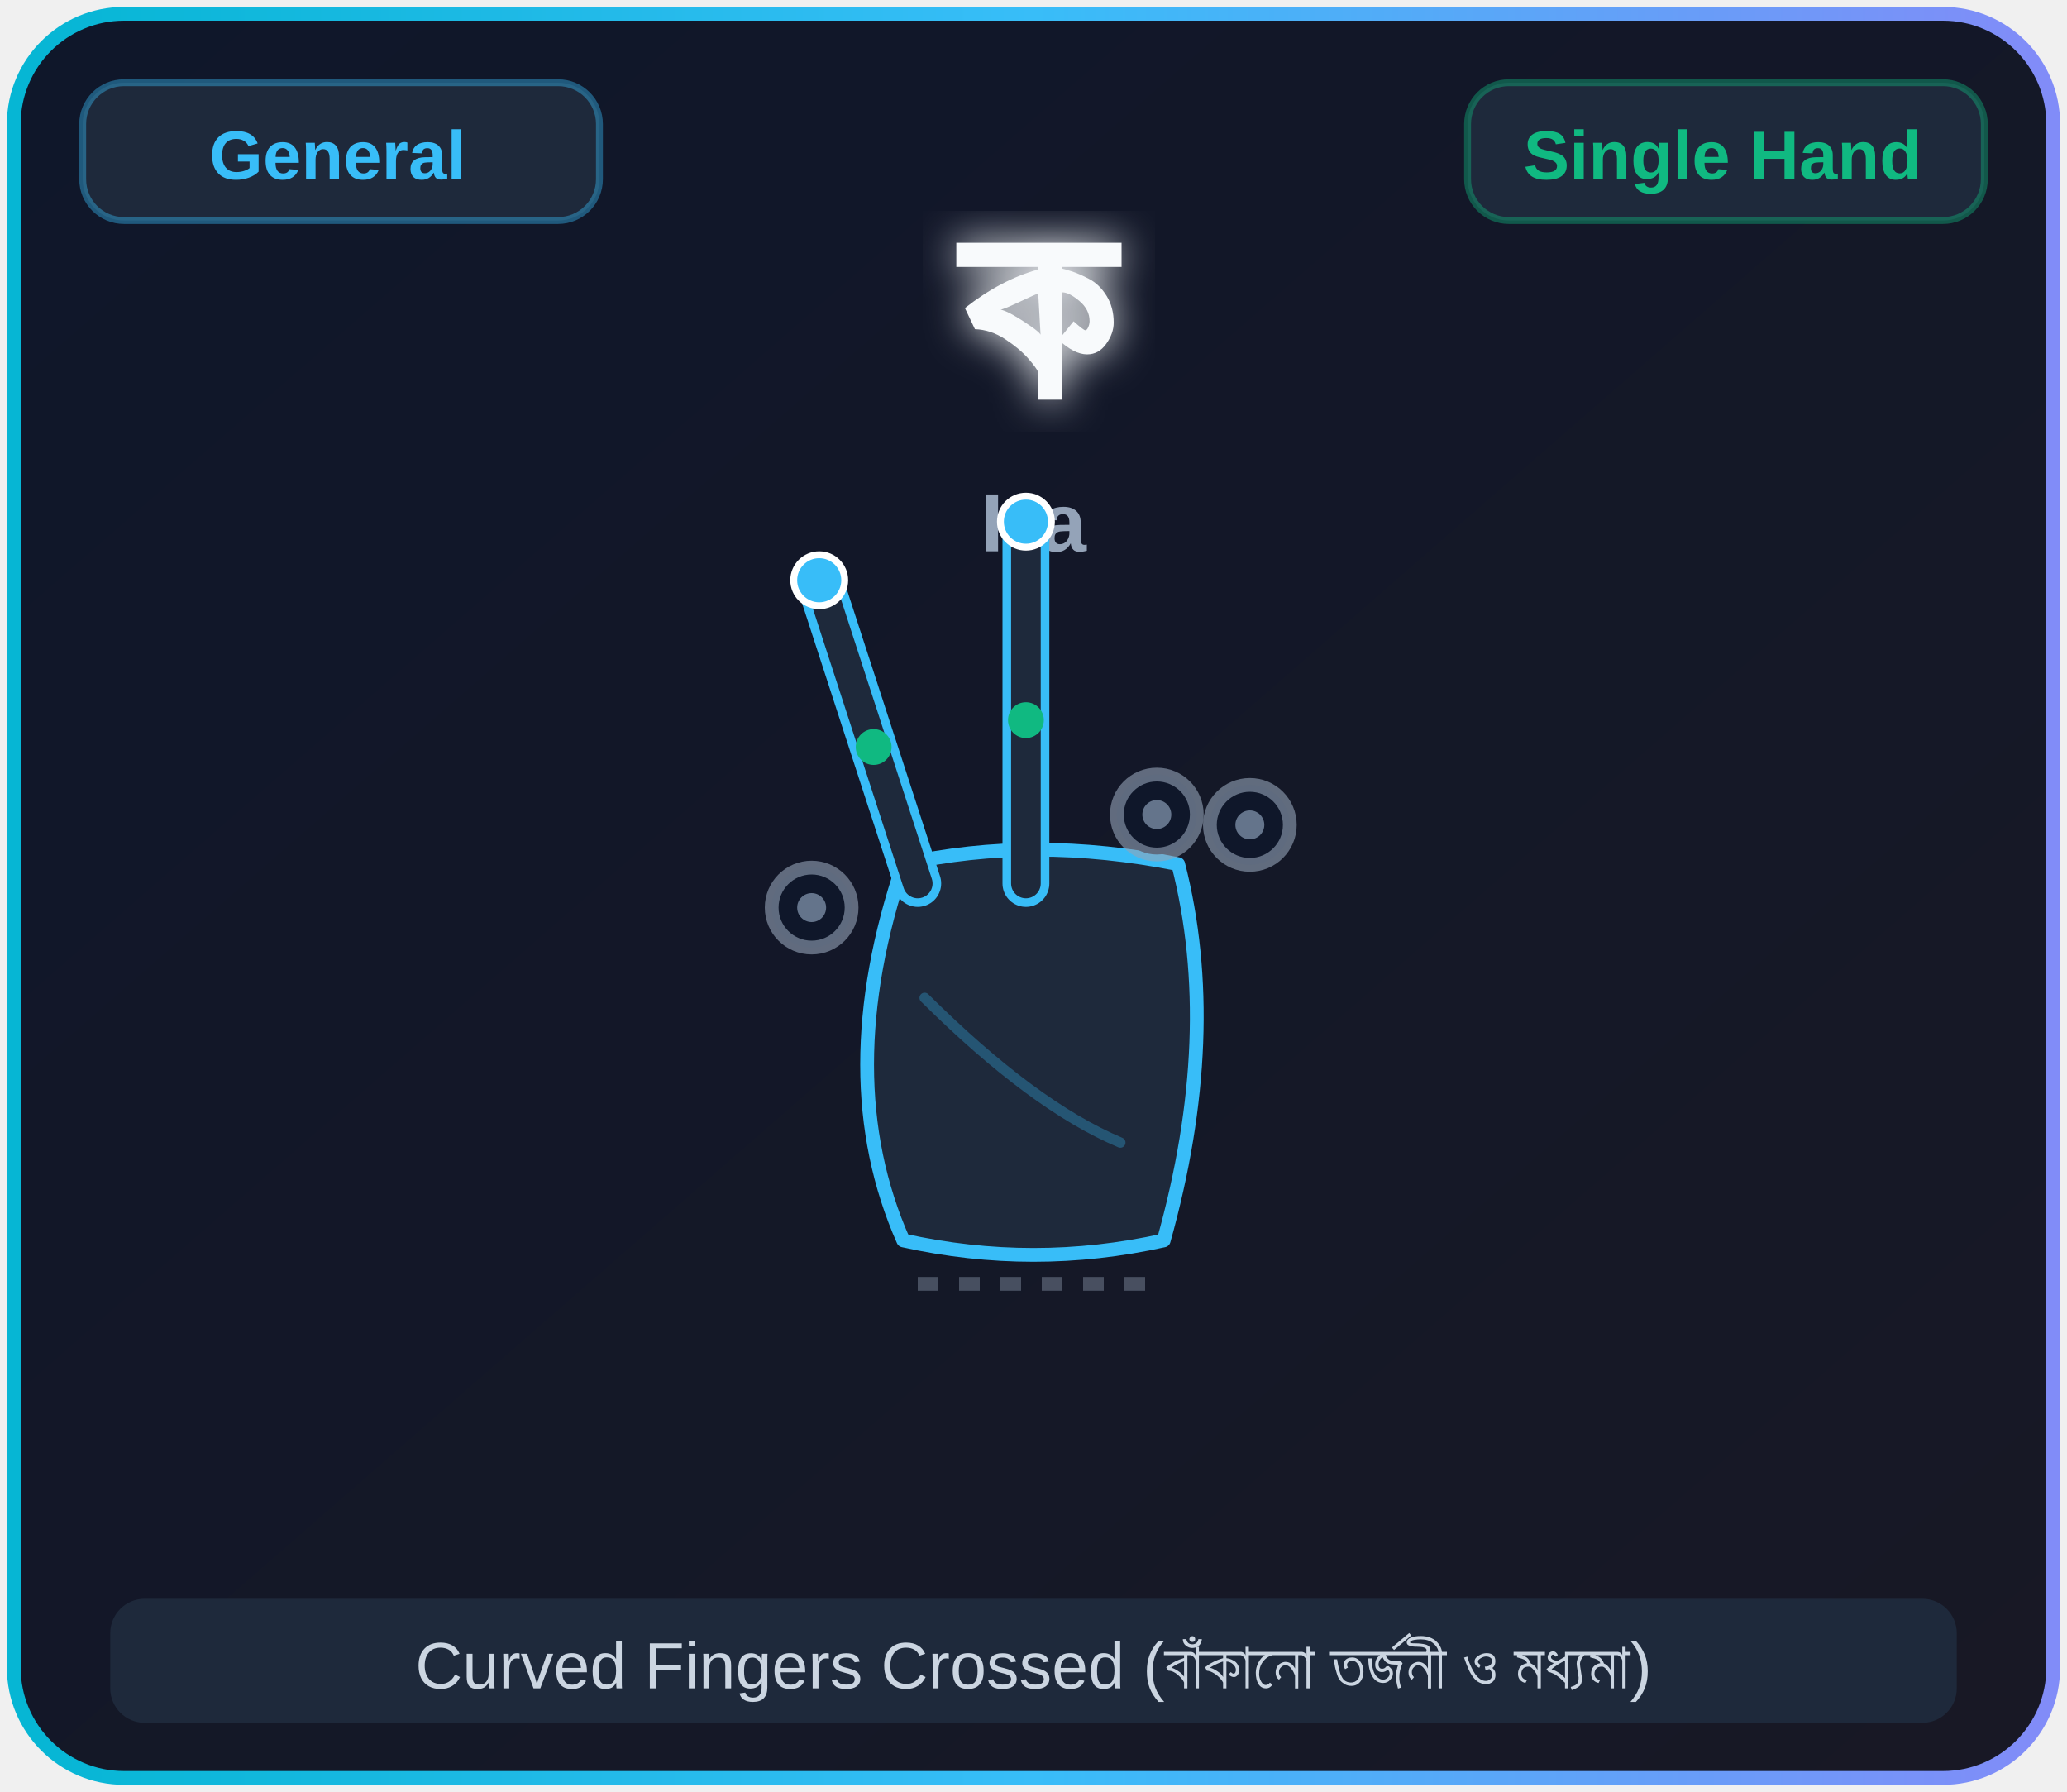
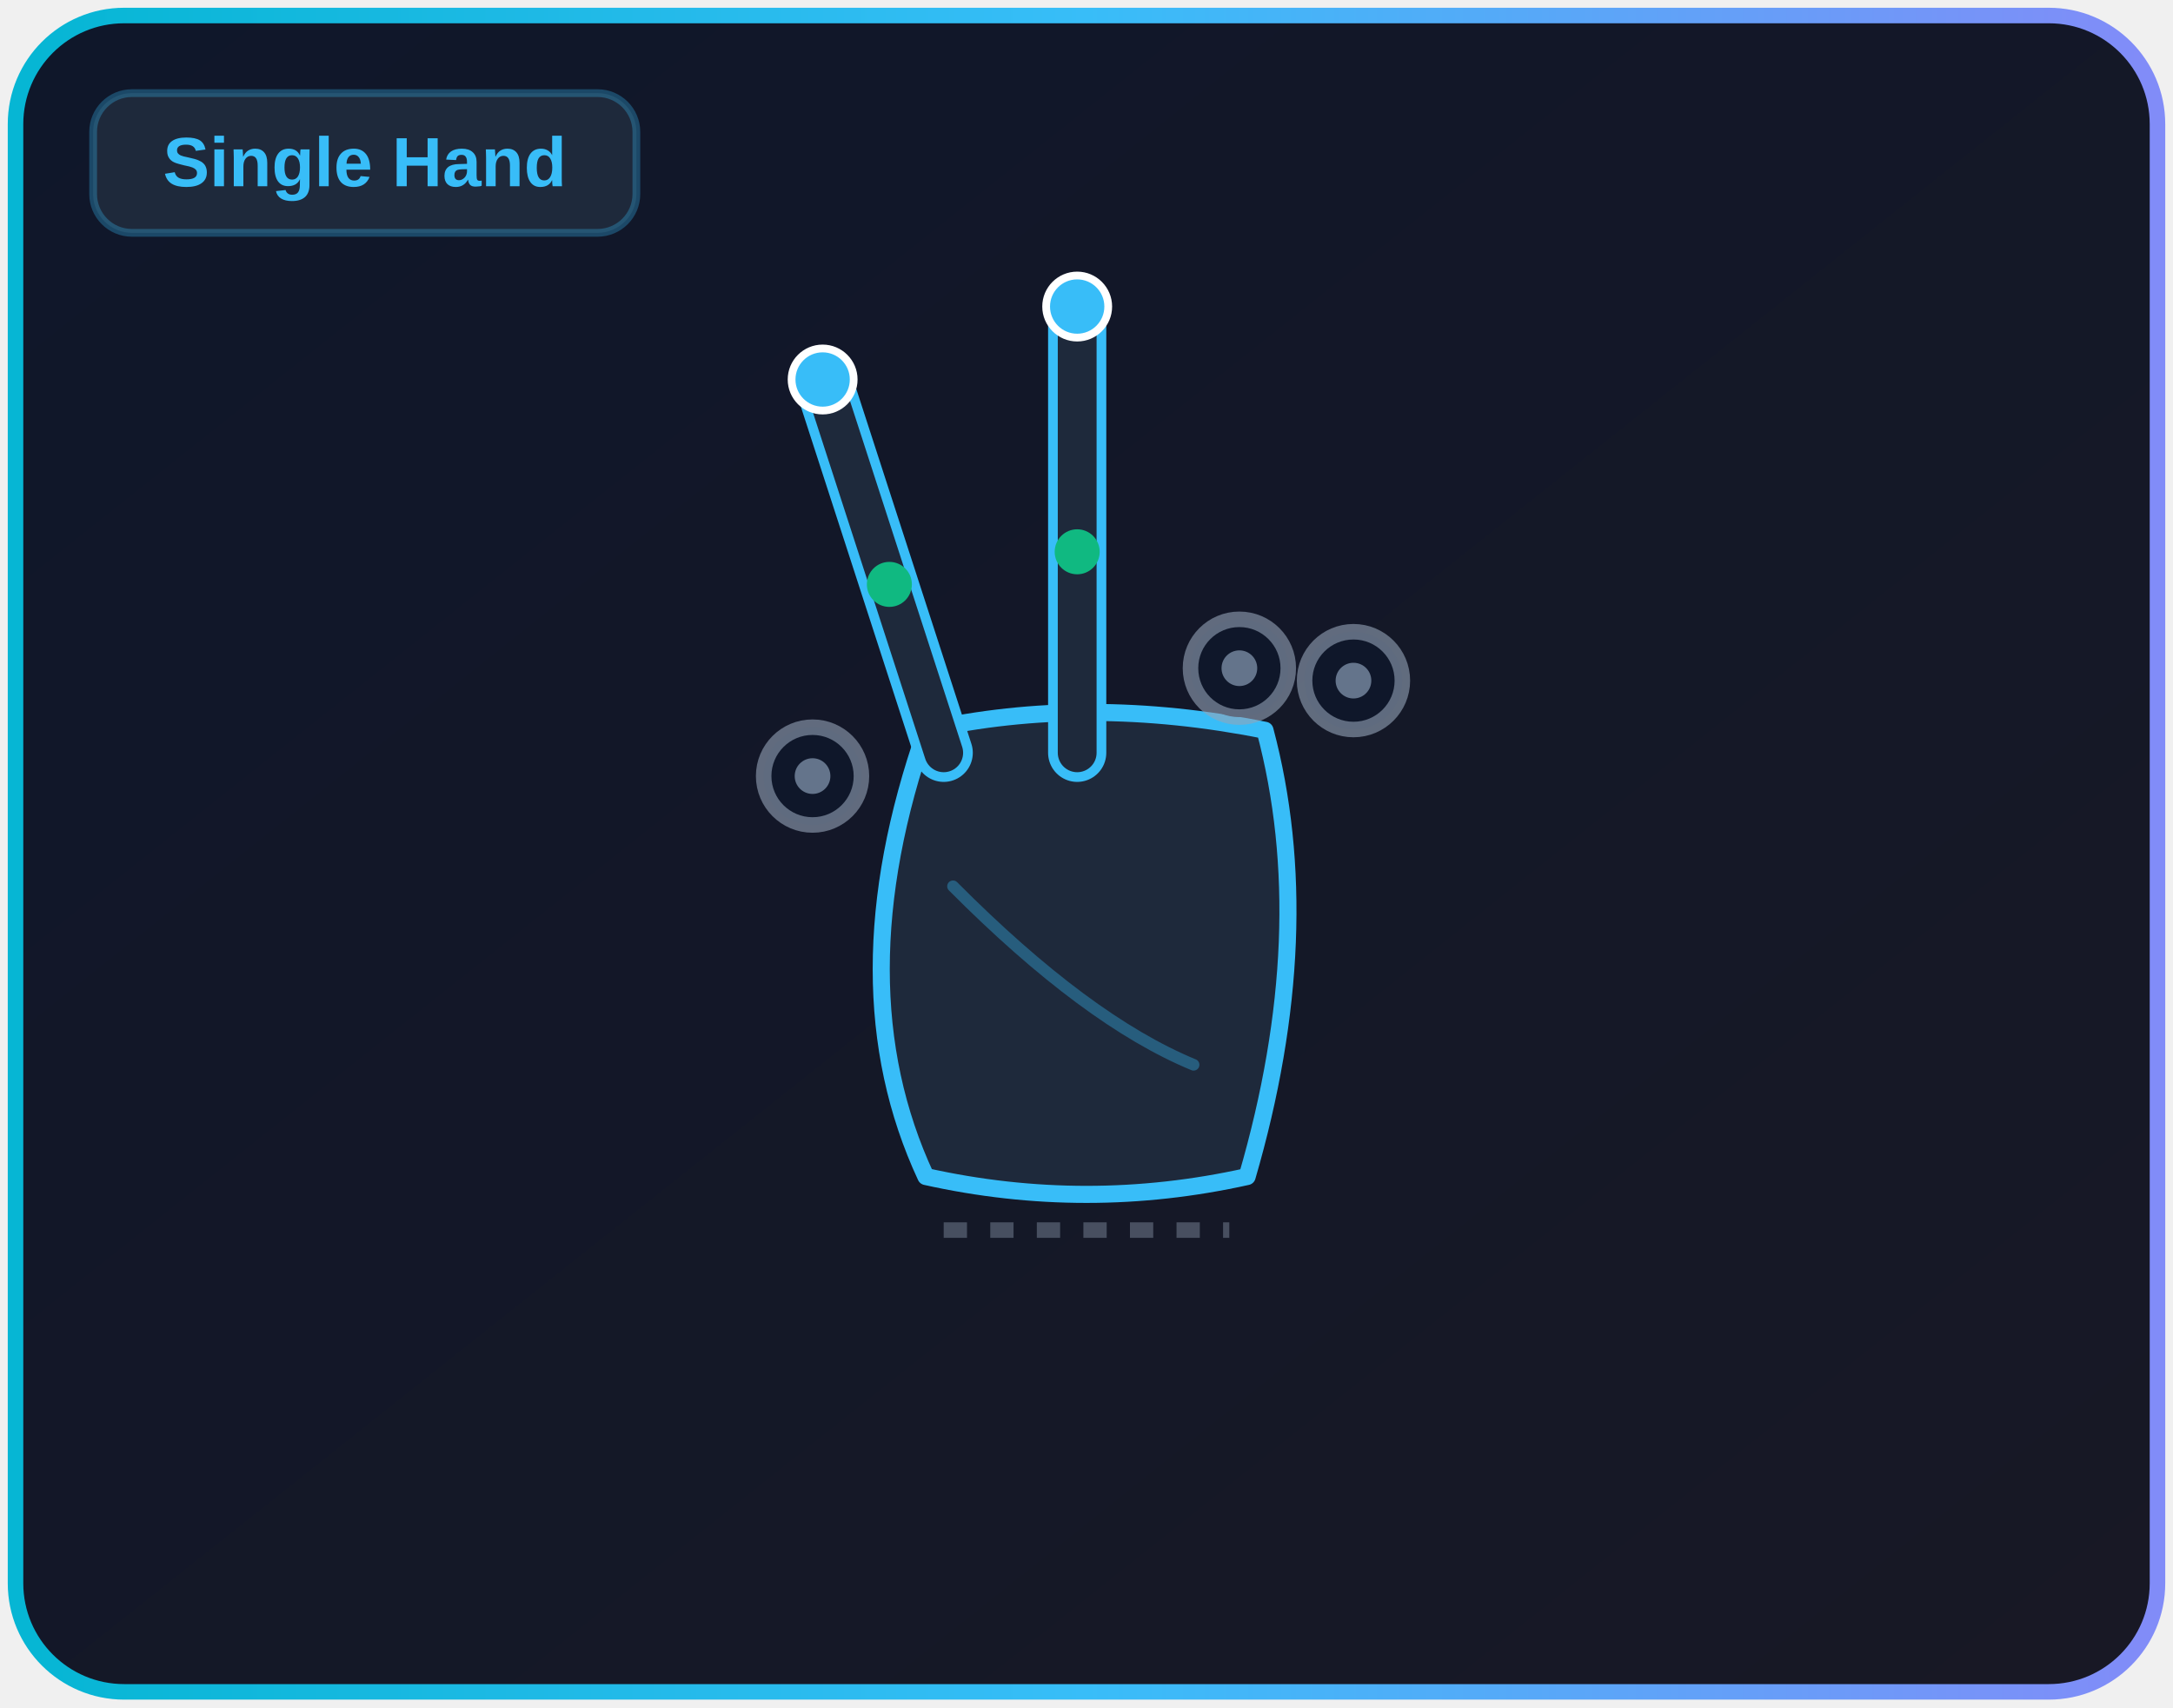
- <svg xmlns="http://www.w3.org/2000/svg" viewBox="0 0 300 260" width="300" height="260">
+ <svg xmlns="http://www.w3.org/2000/svg" viewBox="0 0 280 220" width="280" height="220">
  <defs>
    <linearGradient id="cardBg" x1="0%" y1="0%" x2="100%" y2="100%">
      <stop offset="0%" stop-color="#0F172A" />
      <stop offset="100%" stop-color="#181825" />
    </linearGradient>
    <linearGradient id="borderGlow" x1="0%" y1="0%" x2="100%" y2="0%">
      <stop offset="0%" stop-color="#06B6D4" />
      <stop offset="50%" stop-color="#38BDF8" />
      <stop offset="100%" stop-color="#818CF8" />
    </linearGradient>
-     <filter id="glow" x="-20%" y="-20%" width="140%" height="140%">
-       <feGaussianBlur stdDeviation="3" result="blur" />
-       <feComposite in="SourceGraphic" in2="blur" operator="over" />
-     </filter>
  </defs>
-   <rect width="296" height="256" x="2" y="2" rx="16" fill="url(#cardBg)" stroke="url(#borderGlow)" stroke-width="2" />
-   <rect x="12" y="12" width="75" height="20" rx="6" fill="#1E293B" stroke="rgba(56, 189, 248, 0.4)" stroke-width="1" />
-   <text x="49" y="26" fill="#38BDF8" font-family="'Segoe UI', Arial, sans-serif" font-size="10" font-weight="bold" text-anchor="middle">General</text>
-   <rect x="213" y="12" width="75" height="20" rx="6" fill="#1E293B" stroke="rgba(16, 185, 129, 0.4)" stroke-width="1" />
-   <text x="250" y="26" fill="#10B981" font-family="'Segoe UI', Arial, sans-serif" font-size="10" font-weight="bold" text-anchor="middle">Single Hand</text>
-   <text x="150" y="58" fill="#F8FAFC" font-family="'SolaimanLipi', 'Segoe UI', Arial, sans-serif" font-size="38" font-weight="900" text-anchor="middle" filter="url(#glow)">ক</text>
-   <text x="150" y="80" fill="#94A3B8" font-family="'Segoe UI', Arial, sans-serif" font-size="12" font-weight="600" text-anchor="middle">Ka</text>
+   <rect width="276" height="216" x="2" y="2" rx="14" fill="url(#cardBg)" stroke="url(#borderGlow)" stroke-width="2" />
+   <rect x="12" y="12" width="70" height="18" rx="5" fill="#1E293B" stroke="rgba(56, 189, 248, 0.3)" stroke-width="1" />
+   <text x="47" y="24" fill="#38BDF8" font-family="'Segoe UI', Arial, sans-serif" font-size="9" font-weight="bold" text-anchor="middle">Single Hand</text>
  <g id="hand_anatomy">
-     <path d="M 131.1,180.0 Q 150.0,184.2 168.9,180.0 Q 177.3,150.0 171.0,125.4 Q 150.0,121.2 131.1,125.4 Q 120.6,156.3 131.1,180.0 Z" fill="#1E293B" stroke="#38BDF8" stroke-width="2" stroke-linejoin="round" />
-     <path d="M 134.2,144.8 Q 150.0,160.5 162.6,165.8" fill="none" stroke="rgba(56, 189, 248, 0.3)" stroke-width="1.5" stroke-linecap="round" />
-     <line x1="133.2" y1="186.3" x2="166.8" y2="186.3" stroke="rgba(148, 163, 184, 0.4)" stroke-width="2" stroke-dasharray="3,3" />
-     <circle cx="117.8" cy="131.7" r="5.8" fill="#0F172A" stroke="rgba(148, 163, 184, 0.6)" stroke-width="2" />
-     <circle cx="117.8" cy="131.7" r="2.1" fill="#64748B" />
-     <line x1="133.2" y1="128.2" x2="118.9" y2="84.2" stroke="#38BDF8" stroke-width="6.8" stroke-linecap="round" />
-     <line x1="133.2" y1="128.2" x2="118.9" y2="84.2" stroke="#1E293B" stroke-width="4.3" stroke-linecap="round" />
-     <circle cx="126.8" cy="108.4" r="2.6" fill="#10B981" />
-     <circle cx="118.9" cy="84.2" r="3.7" fill="#38BDF8" stroke="#FFFFFF" stroke-width="1" />
-     <line x1="148.9" y1="128.2" x2="148.9" y2="75.7" stroke="#38BDF8" stroke-width="6.8" stroke-linecap="round" />
-     <line x1="148.9" y1="128.2" x2="148.9" y2="75.7" stroke="#1E293B" stroke-width="4.3" stroke-linecap="round" />
-     <circle cx="148.9" cy="104.5" r="2.6" fill="#10B981" />
-     <circle cx="148.9" cy="75.7" r="3.7" fill="#38BDF8" stroke="#FFFFFF" stroke-width="1" />
-     <circle cx="167.9" cy="118.2" r="5.8" fill="#0F172A" stroke="rgba(148, 163, 184, 0.6)" stroke-width="2" />
-     <circle cx="167.9" cy="118.2" r="2.1" fill="#64748B" />
-     <circle cx="181.4" cy="119.7" r="5.8" fill="#0F172A" stroke="rgba(148, 163, 184, 0.6)" stroke-width="2" />
-     <circle cx="181.4" cy="119.7" r="2.1" fill="#64748B" />
+     <path d="M 119.3,151.6 Q 140.0,156.2 160.7,151.6 Q 169.9,120.0 163.0,94.1 Q 140.0,89.5 119.3,94.1 Q 107.8,126.9 119.3,151.6 Z" fill="#1E293B" stroke="#38BDF8" stroke-width="2.2" stroke-linejoin="round" />
+     <path d="M 122.8,114.2 Q 140.0,131.5 153.8,137.2" fill="none" stroke="rgba(56, 189, 248, 0.35)" stroke-width="1.5" stroke-linecap="round" />
+     <line x1="121.6" y1="158.5" x2="158.4" y2="158.5" stroke="rgba(148, 163, 184, 0.4)" stroke-width="2" stroke-dasharray="3,3" />
+     <circle cx="104.7" cy="100.0" r="6.3" fill="#0F172A" stroke="rgba(148, 163, 184, 0.6)" stroke-width="2" />
+     <circle cx="104.7" cy="100.0" r="2.3" fill="#64748B" />
+     <line x1="121.6" y1="97.0" x2="106.0" y2="48.9" stroke="#38BDF8" stroke-width="7.5" stroke-linecap="round" />
+     <line x1="121.6" y1="97.0" x2="106.0" y2="48.9" stroke="#1E293B" stroke-width="5.0" stroke-linecap="round" />
+     <circle cx="114.6" cy="75.3" r="2.9" fill="#10B981" />
+     <circle cx="106.0" cy="48.9" r="4.0" fill="#38BDF8" stroke="#FFFFFF" stroke-width="1" />
+     <line x1="138.8" y1="97.0" x2="138.8" y2="39.5" stroke="#38BDF8" stroke-width="7.5" stroke-linecap="round" />
+     <line x1="138.8" y1="97.0" x2="138.8" y2="39.5" stroke="#1E293B" stroke-width="5.0" stroke-linecap="round" />
+     <circle cx="138.8" cy="71.1" r="2.9" fill="#10B981" />
+     <circle cx="138.8" cy="39.5" r="4.0" fill="#38BDF8" stroke="#FFFFFF" stroke-width="1" />
+     <circle cx="159.7" cy="86.1" r="6.3" fill="#0F172A" stroke="rgba(148, 163, 184, 0.6)" stroke-width="2" />
+     <circle cx="159.7" cy="86.1" r="2.3" fill="#64748B" />
+     <circle cx="174.4" cy="87.7" r="6.3" fill="#0F172A" stroke="rgba(148, 163, 184, 0.6)" stroke-width="2" />
+     <circle cx="174.4" cy="87.7" r="2.3" fill="#64748B" />
  </g>
-   <rect x="16" y="232" width="268" height="18" rx="5" fill="#1E293B" />
-   <text x="150" y="245" fill="#CBD5E1" font-family="'Segoe UI', Arial, sans-serif" font-size="9.5" font-weight="500" text-anchor="middle">Curved Fingers Crossed (বাঁকানো তর্জনী ও মধ্যমা)</text>
</svg>
